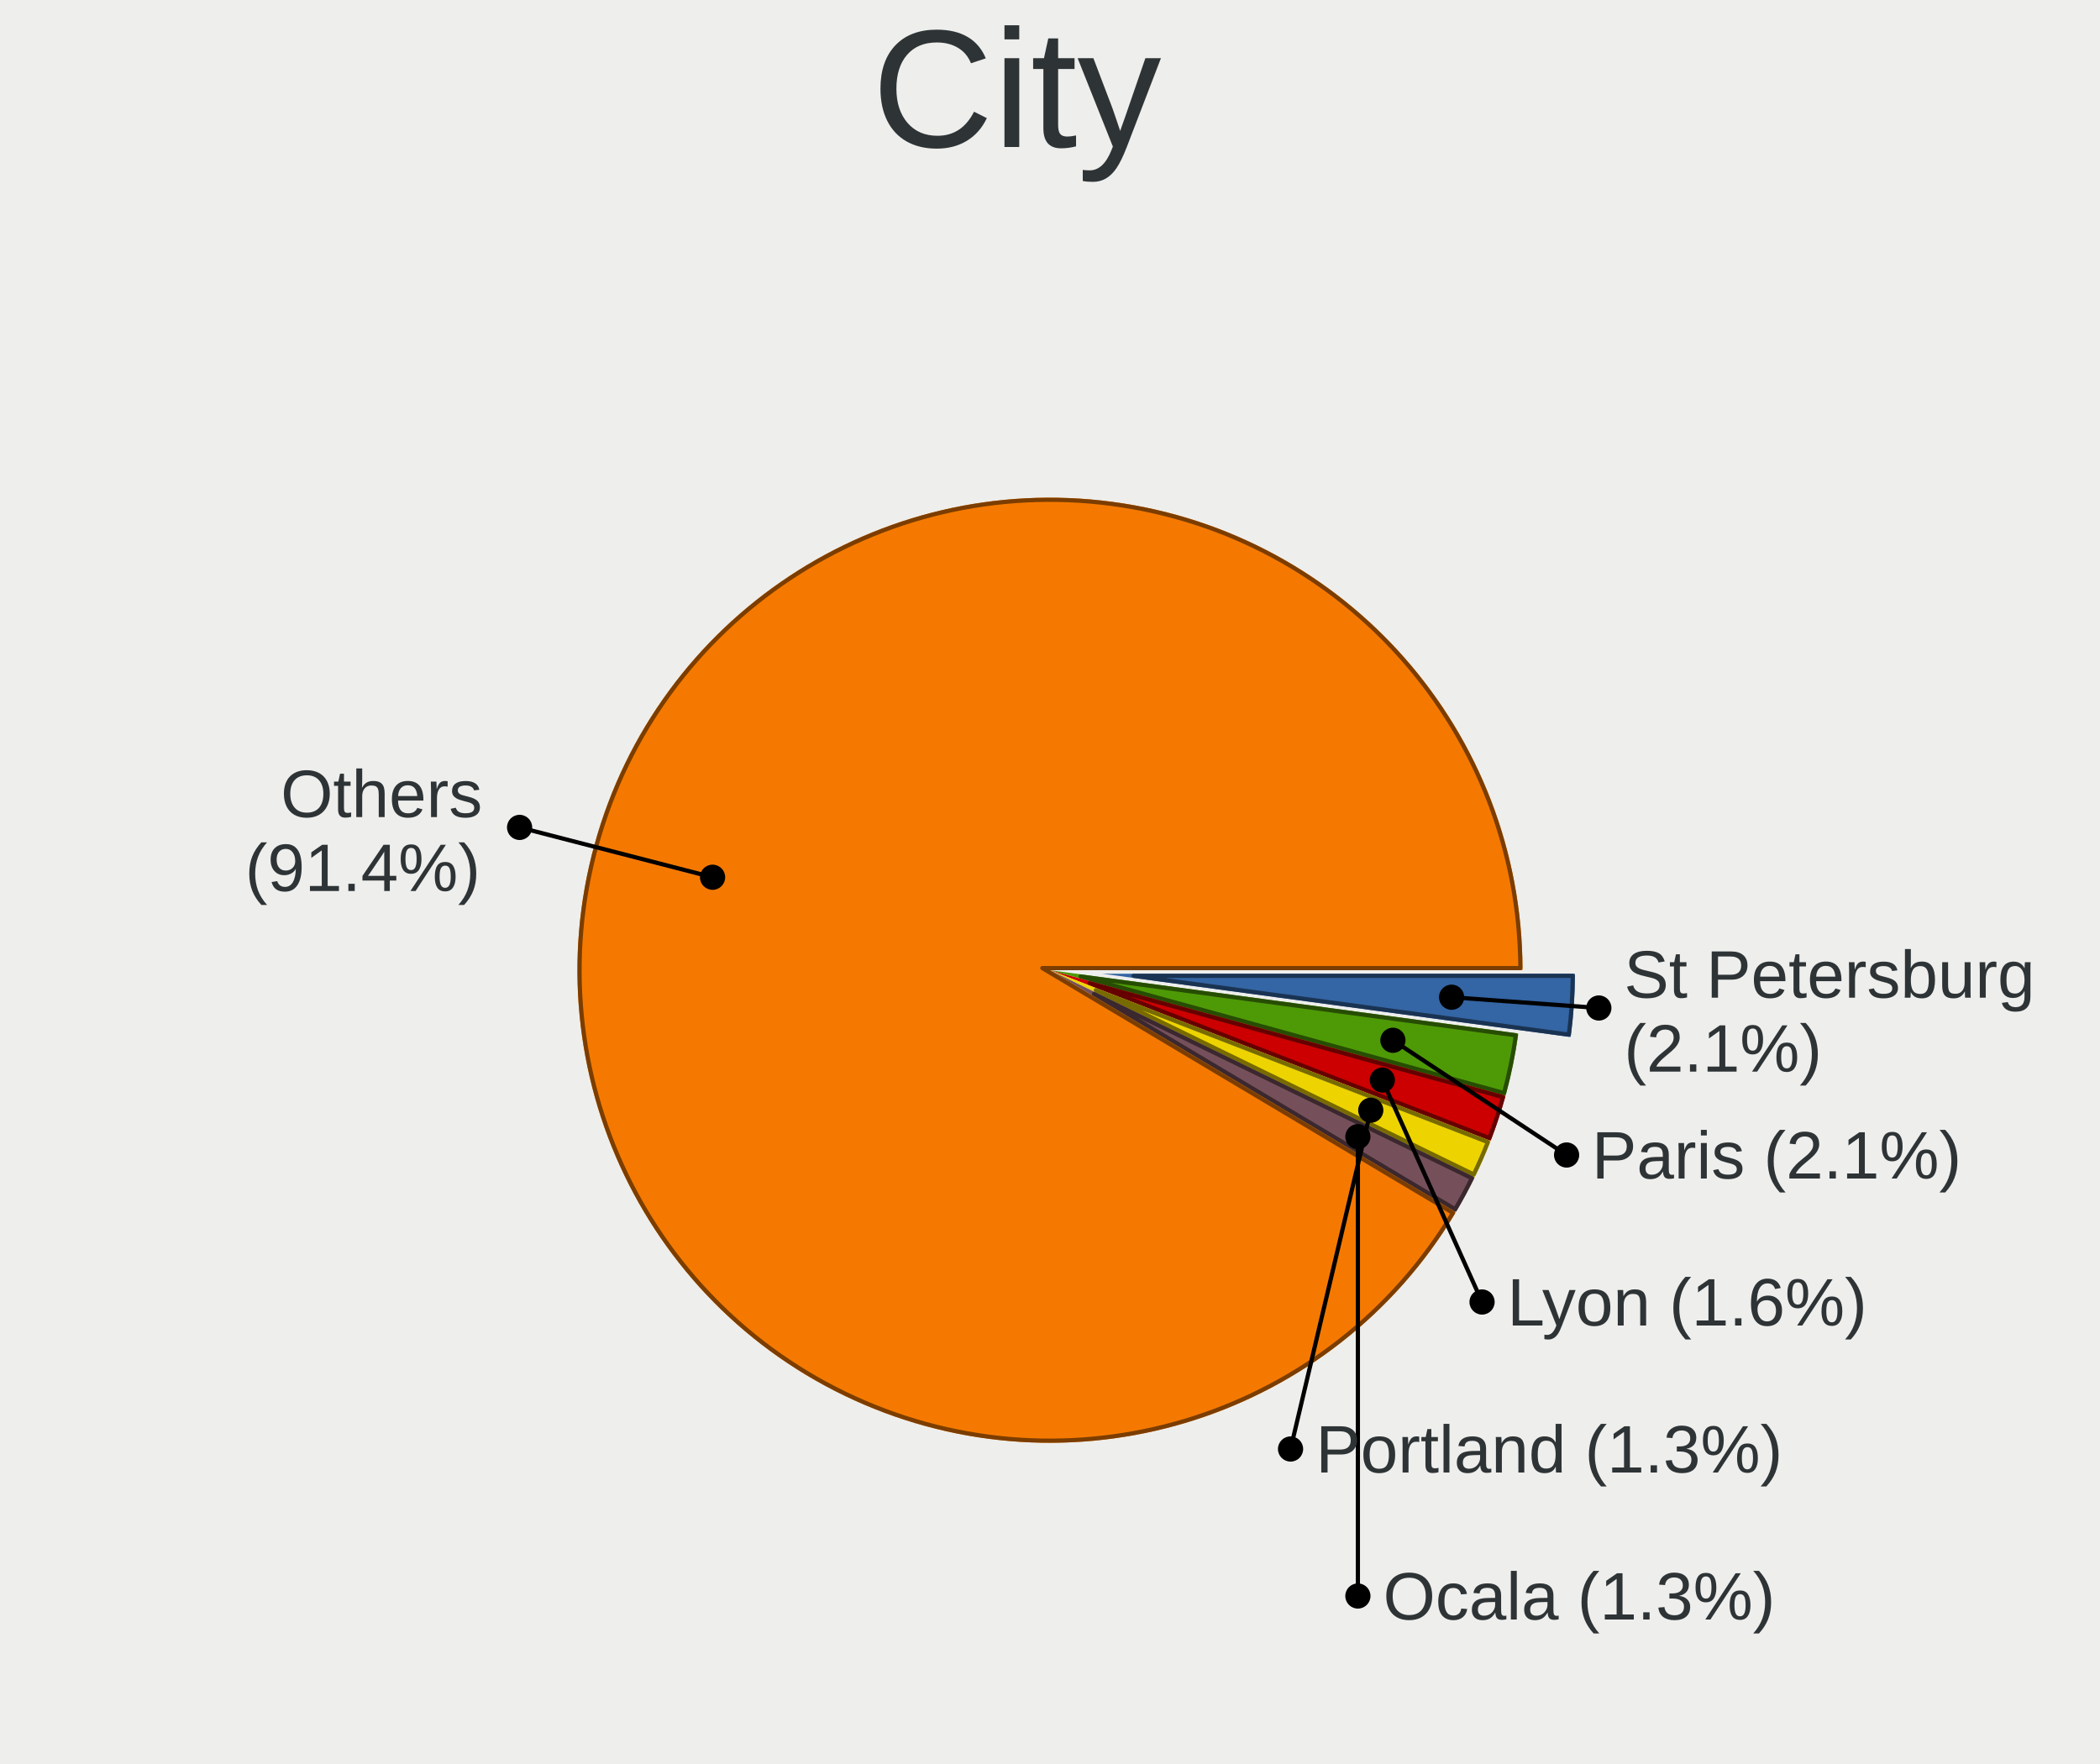
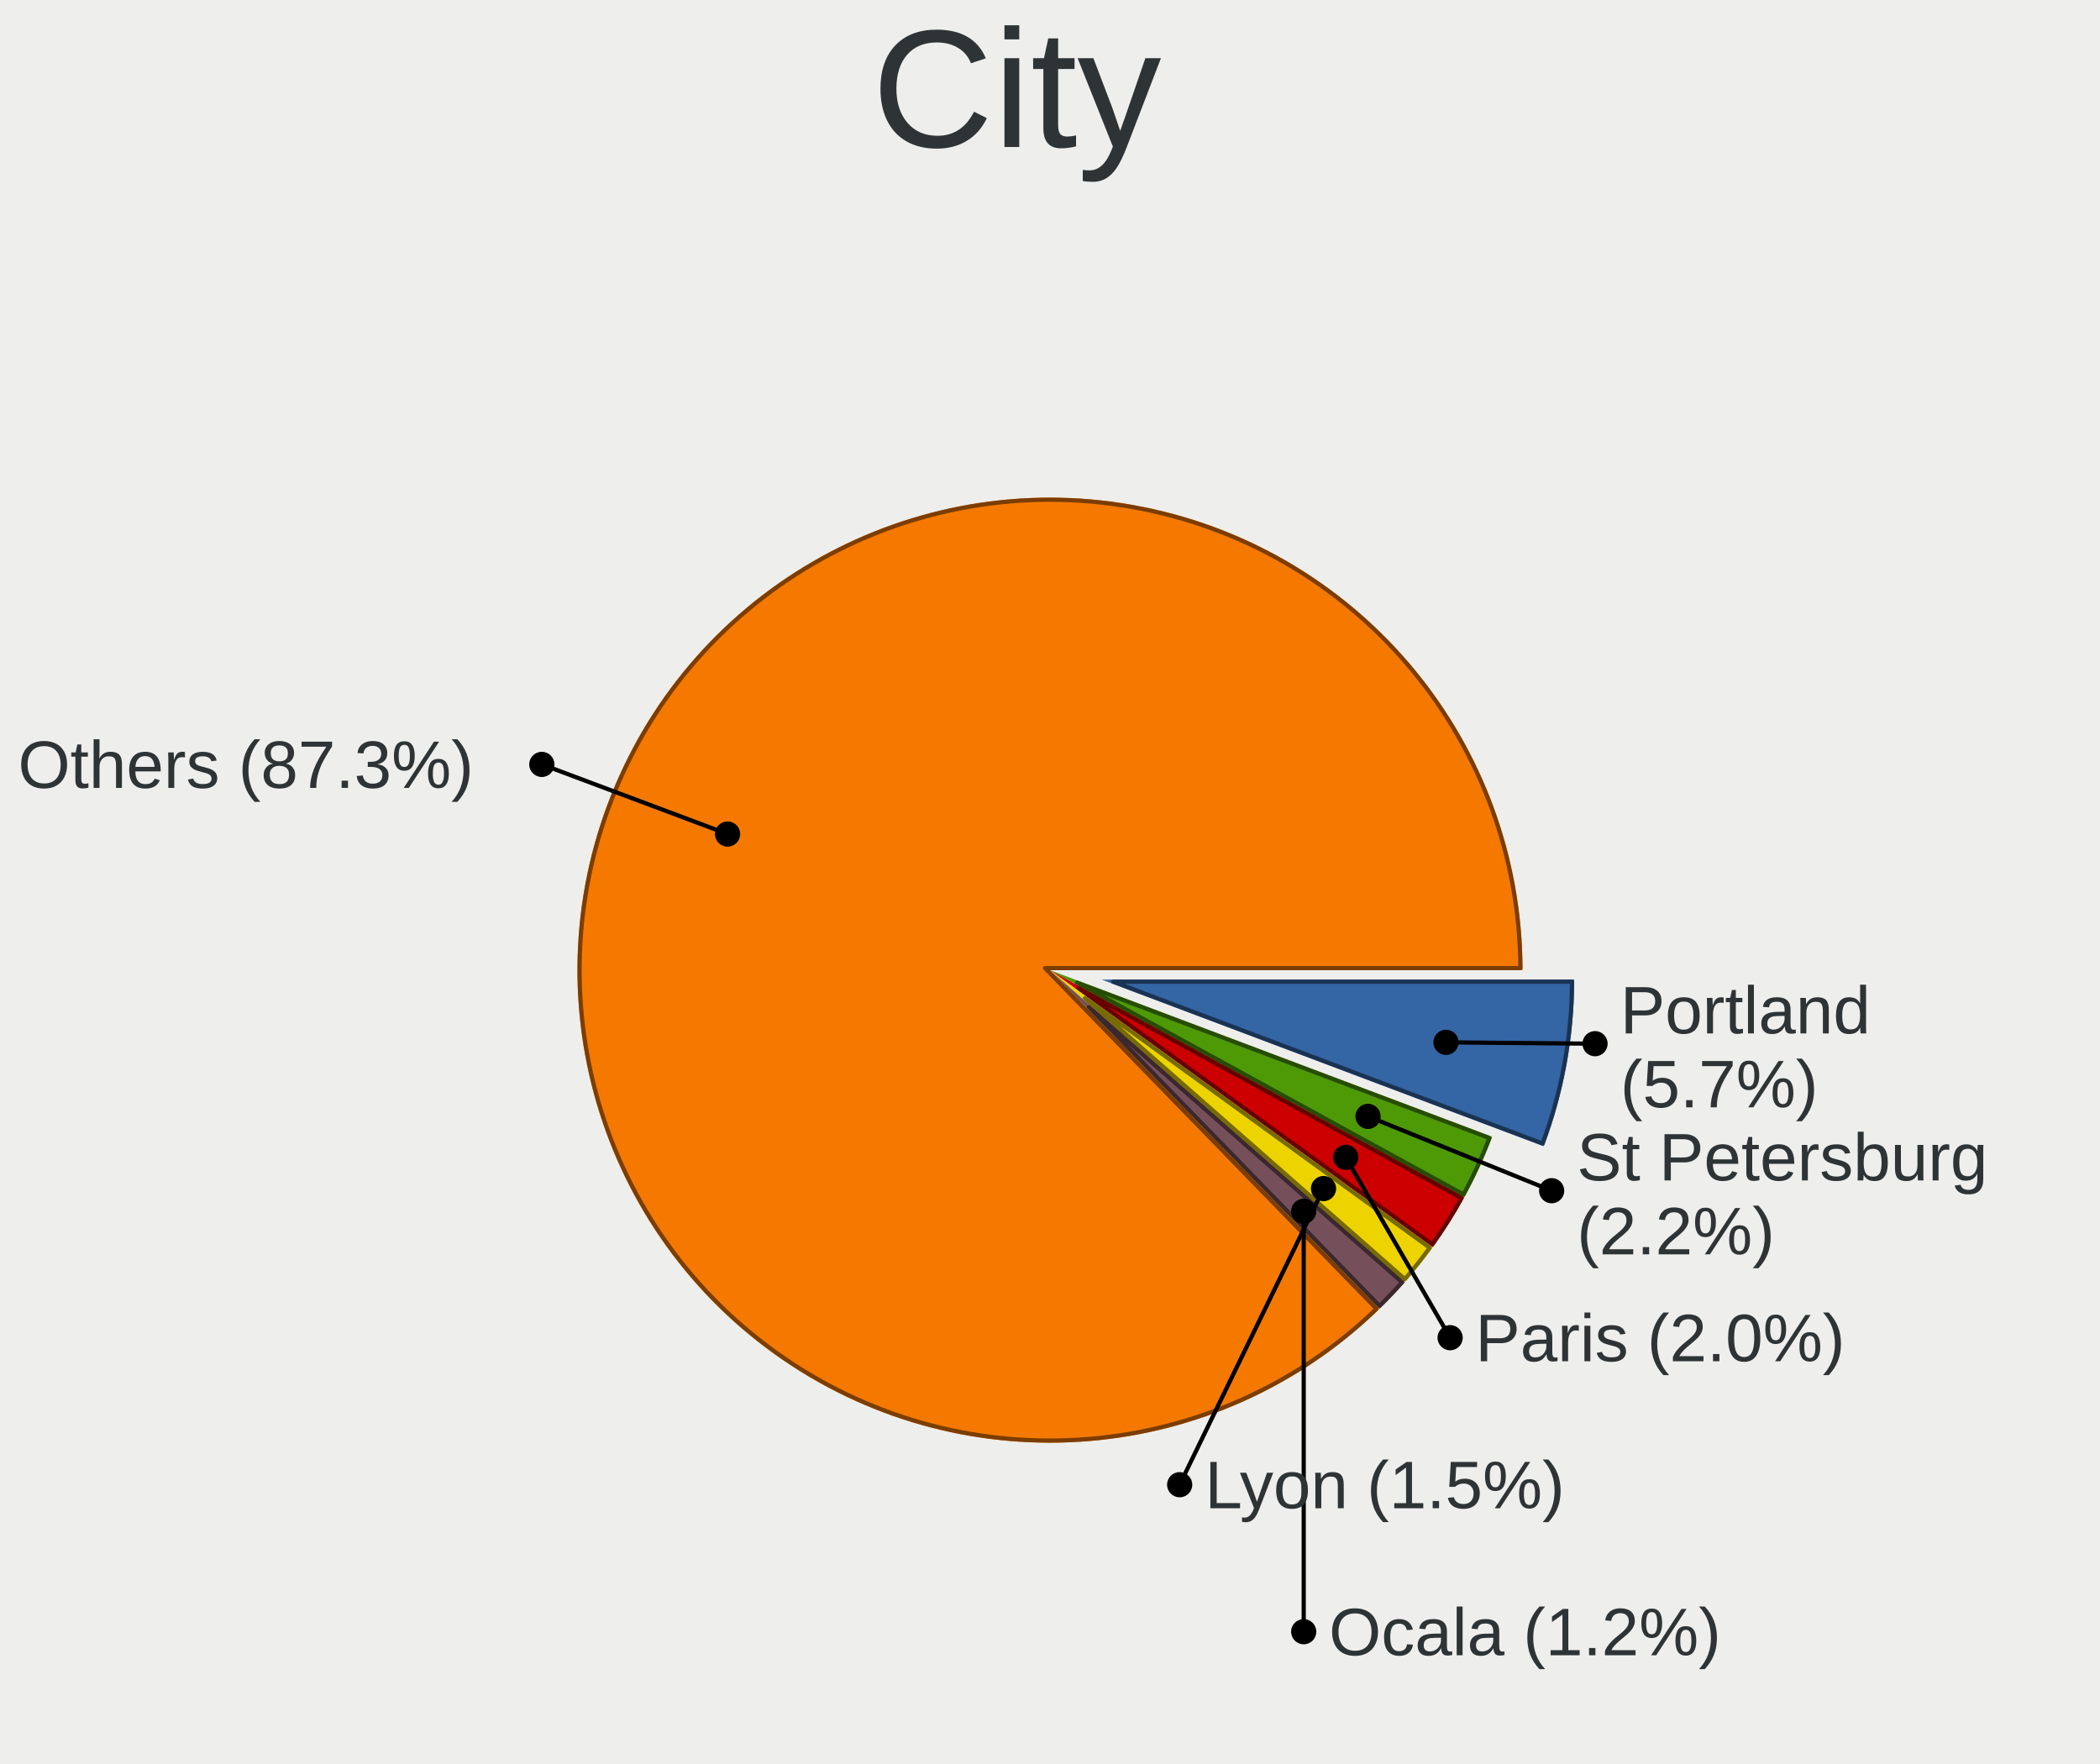
<svg xmlns="http://www.w3.org/2000/svg" width="500" height="420" version="1.0" id="ezcGraph">
  <defs />
  <g id="ezcGraphChart" color-rendering="optimizeQuality" shape-rendering="geometricPrecision" text-rendering="optimizeLegibility">
    <path d=" M 0,420 L 0,0 L 500,0 L 500,420 L 0,420 z " style="fill: #eeeeec; fill-opacity: 1.00; stroke: none;" id="ezcGraphPolygon_1" />
    <path d=" M 0,42 L 0,0 L 500,0 L 500,42 L 0,42 z " style="fill: #000000; fill-opacity: 0.00; stroke: none;" id="ezcGraphPolygon_2" />
-     <path d="M 262.47,231.84 L 374.97,231.84 A 112.50,112.50 0 0,1 373.96,246.91 z" style="fill: #3465a4; fill-opacity: 1.00; stroke: none;" id="ezcGraphCircleSector_4" />
-     <path d="M 269.90,232.34 L 374.47,232.34 A 112.00,112.00 0 0,1 373.53,246.35 z" style="fill: none; stroke: #1a3352; stroke-width: 1; stroke-opacity: 1.00; stroke-linecap: round; stroke-linejoin: round;" id="ezcGraphCircleSector_5" />
-     <path d="M 250.00,231.00 L 361.49,246.07 A 112.50,112.50 0 0,1 358.46,260.88 z" style="fill: #4e9a06; fill-opacity: 1.00; stroke: none;" id="ezcGraphCircleSector_6" />
-     <path d="M 257.30,232.49 L 360.92,246.50 A 112.00,112.00 0 0,1 358.11,260.26 z" style="fill: none; stroke: #274d03; stroke-width: 1; stroke-opacity: 1.00; stroke-linecap: round; stroke-linejoin: round;" id="ezcGraphCircleSector_7" />
-     <path d="M 250.00,231.00 L 358.46,260.88 A 112.50,112.50 0 0,1 354.90,271.64 z" style="fill: #cc0000; fill-opacity: 1.00; stroke: none;" id="ezcGraphCircleSector_8" />
-     <path d="M 259.42,234.11 L 357.85,261.23 A 112.00,112.00 0 0,1 354.62,270.99 z" style="fill: none; stroke: #660000; stroke-width: 1; stroke-opacity: 1.00; stroke-linecap: round; stroke-linejoin: round;" id="ezcGraphCircleSector_9" />
-     <path d="M 250.00,231.00 L 354.90,271.64 A 112.50,112.50 0 0,1 351.12,280.30 z" style="fill: #edd400; fill-opacity: 1.00; stroke: none;" id="ezcGraphCircleSector_10" />
-     <path d="M 260.91,235.76 L 354.26,271.93 A 112.00,112.00 0 0,1 350.89,279.63 z" style="fill: none; stroke: #776a00; stroke-width: 1; stroke-opacity: 1.00; stroke-linecap: round; stroke-linejoin: round;" id="ezcGraphCircleSector_11" />
-     <path d="M 250.00,231.00 L 351.12,280.30 A 112.50,112.50 0 0,1 346.63,288.61 z" style="fill: #75505b; fill-opacity: 1.00; stroke: none;" id="ezcGraphCircleSector_12" />
-     <path d="M 260.48,236.66 L 350.45,280.53 A 112.00,112.00 0 0,1 346.46,287.92 z" style="fill: none; stroke: #3b282e; stroke-width: 1; stroke-opacity: 1.00; stroke-linecap: round; stroke-linejoin: round;" id="ezcGraphCircleSector_13" />
-     <path d="M 250.00,231.00 L 346.63,288.61 A 112.50,112.50 0 1,1 362.50,231.00 z" style="fill: #f57900; fill-opacity: 1.00; stroke: none;" id="ezcGraphCircleSector_14" />
-     <path d="M 248.18,230.50 L 345.95,288.78 A 112.00,112.00 0 1,1 362.00,230.50 z" style="fill: none; stroke: #7b3d00; stroke-width: 1; stroke-opacity: 1.00; stroke-linecap: round; stroke-linejoin: round;" id="ezcGraphCircleSector_15" />
-     <path d=" M 169.659,208.869 L 123.713,197" style="fill: none; stroke: #000000; stroke-width: 1; stroke-opacity: 1.00; stroke-linecap: round; stroke-linejoin: round;" id="ezcGraphLine_16" />
-     <ellipse cx="169.659" cy="208.869" rx="3" ry="3" style="fill: #000000; fill-opacity: 1.00; stroke: none;" id="ezcGraphCircle_17" />
-     <ellipse cx="123.713" cy="197" rx="3" ry="3" style="fill: #000000; fill-opacity: 1.00; stroke: none;" id="ezcGraphCircle_18" />
-     <path d=" M 345.617,237.435 L 380.676,240" style="fill: none; stroke: #000000; stroke-width: 1; stroke-opacity: 1.00; stroke-linecap: round; stroke-linejoin: round;" id="ezcGraphLine_20" />
-     <ellipse cx="345.617" cy="237.435" rx="3" ry="3" style="fill: #000000; fill-opacity: 1.00; stroke: none;" id="ezcGraphCircle_21" />
-     <ellipse cx="380.676" cy="240" rx="3" ry="3" style="fill: #000000; fill-opacity: 1.00; stroke: none;" id="ezcGraphCircle_22" />
-     <path d=" M 331.646,247.686 L 373,275" style="fill: none; stroke: #000000; stroke-width: 1; stroke-opacity: 1.00; stroke-linecap: round; stroke-linejoin: round;" id="ezcGraphLine_24" />
-     <ellipse cx="331.646" cy="247.686" rx="3" ry="3" style="fill: #000000; fill-opacity: 1.00; stroke: none;" id="ezcGraphCircle_25" />
-     <ellipse cx="373" cy="275" rx="3" ry="3" style="fill: #000000; fill-opacity: 1.00; stroke: none;" id="ezcGraphCircle_26" />
-     <path d=" M 329.124,257.151 L 352.871,310" style="fill: none; stroke: #000000; stroke-width: 1; stroke-opacity: 1.00; stroke-linecap: round; stroke-linejoin: round;" id="ezcGraphLine_28" />
-     <ellipse cx="329.124" cy="257.151" rx="3" ry="3" style="fill: #000000; fill-opacity: 1.00; stroke: none;" id="ezcGraphCircle_29" />
-     <ellipse cx="352.871" cy="310" rx="3" ry="3" style="fill: #000000; fill-opacity: 1.00; stroke: none;" id="ezcGraphCircle_30" />
-     <path d=" M 326.373,264.34 L 307.274,345" style="fill: none; stroke: #000000; stroke-width: 1; stroke-opacity: 1.00; stroke-linecap: round; stroke-linejoin: round;" id="ezcGraphLine_32" />
-     <ellipse cx="326.373" cy="264.34" rx="3" ry="3" style="fill: #000000; fill-opacity: 1.00; stroke: none;" id="ezcGraphCircle_33" />
-     <ellipse cx="307.274" cy="345" rx="3" ry="3" style="fill: #000000; fill-opacity: 1.00; stroke: none;" id="ezcGraphCircle_34" />
-     <path d=" M 323.307,270.63 L 323.307,380" style="fill: none; stroke: #000000; stroke-width: 1; stroke-opacity: 1.00; stroke-linecap: round; stroke-linejoin: round;" id="ezcGraphLine_36" />
-     <ellipse cx="323.307" cy="270.63" rx="3" ry="3" style="fill: #000000; fill-opacity: 1.00; stroke: none;" id="ezcGraphCircle_37" />
-     <ellipse cx="323.307" cy="380" rx="3" ry="3" style="fill: #000000; fill-opacity: 1.00; stroke: none;" id="ezcGraphCircle_38" />
+     <path d="M 262.30,233.24 L 374.80,233.24 A 112.50,112.50 0 0,1 367.57,272.91 z" style="fill: #3465a4; fill-opacity: 1.00; stroke: none;" id="ezcGraphCircleSector_4" />
+     <path d="M 265.04,233.74 L 374.30,233.74 A 112.00,112.00 0 0,1 367.28,272.27 z" style="fill: none; stroke: #1a3352; stroke-width: 1; stroke-opacity: 1.00; stroke-linecap: round; stroke-linejoin: round;" id="ezcGraphCircleSector_5" />
+     <path d="M 250.00,231.00 L 355.27,270.67 A 112.50,112.50 0 0,1 348.65,285.07 z" style="fill: #4e9a06; fill-opacity: 1.00; stroke: none;" id="ezcGraphCircleSector_6" />
+     <path d="M 256.45,233.96 L 354.63,270.96 A 112.00,112.00 0 0,1 348.45,284.39 z" style="fill: none; stroke: #274d03; stroke-width: 1; stroke-opacity: 1.00; stroke-linecap: round; stroke-linejoin: round;" id="ezcGraphCircleSector_7" />
+     <path d="M 250.00,231.00 L 348.65,285.07 A 112.50,112.50 0 0,1 341.12,296.98 z" style="fill: #cc0000; fill-opacity: 1.00; stroke: none;" id="ezcGraphCircleSector_8" />
+     <path d="M 256.75,235.27 L 347.97,285.27 A 112.00,112.00 0 0,1 341.01,296.28 z" style="fill: none; stroke: #660000; stroke-width: 1; stroke-opacity: 1.00; stroke-linecap: round; stroke-linejoin: round;" id="ezcGraphCircleSector_9" />
+     <path d="M 250.00,231.00 L 341.12,296.98 A 112.50,112.50 0 0,1 334.52,305.25 z" style="fill: #edd400; fill-opacity: 1.00; stroke: none;" id="ezcGraphCircleSector_10" />
+     <path d="M 258.32,237.64 L 340.42,297.09 A 112.00,112.00 0 0,1 334.48,304.54 z" style="fill: none; stroke: #776a00; stroke-width: 1; stroke-opacity: 1.00; stroke-linecap: round; stroke-linejoin: round;" id="ezcGraphCircleSector_11" />
+     <path d="M 250.00,231.00 L 334.52,305.25 A 112.50,112.50 0 0,1 328.45,311.63 z" style="fill: #75505b; fill-opacity: 1.00; stroke: none;" id="ezcGraphCircleSector_12" />
+     <path d="M 259.25,239.80 L 333.82,305.29 A 112.00,112.00 0 0,1 328.46,310.93 z" style="fill: none; stroke: #3b282e; stroke-width: 1; stroke-opacity: 1.00; stroke-linecap: round; stroke-linejoin: round;" id="ezcGraphCircleSector_13" />
+     <path d="M 250.00,231.00 L 328.45,311.63 A 112.50,112.50 0 1,1 362.50,231.00 z" style="fill: #f57900; fill-opacity: 1.00; stroke: none;" id="ezcGraphCircleSector_14" />
+     <path d="M 248.82,230.50 L 327.74,311.62 A 112.00,112.00 0 1,1 362.00,230.50 z" style="fill: none; stroke: #7b3d00; stroke-width: 1; stroke-opacity: 1.00; stroke-linecap: round; stroke-linejoin: round;" id="ezcGraphCircleSector_15" />
+     <path d=" M 173.231,198.583 L 129.004,182" style="fill: none; stroke: #000000; stroke-width: 1; stroke-opacity: 1.00; stroke-linecap: round; stroke-linejoin: round;" id="ezcGraphLine_16" />
+     <ellipse cx="173.231" cy="198.583" rx="3" ry="3" style="fill: #000000; fill-opacity: 1.00; stroke: none;" id="ezcGraphCircle_17" />
+     <ellipse cx="129.004" cy="182" rx="3" ry="3" style="fill: #000000; fill-opacity: 1.00; stroke: none;" id="ezcGraphCircle_18" />
+     <path d=" M 344.282,248.175 L 379.769,248.5" style="fill: none; stroke: #000000; stroke-width: 1; stroke-opacity: 1.00; stroke-linecap: round; stroke-linejoin: round;" id="ezcGraphLine_20" />
+     <ellipse cx="344.282" cy="248.175" rx="3" ry="3" style="fill: #000000; fill-opacity: 1.00; stroke: none;" id="ezcGraphCircle_21" />
+     <ellipse cx="379.769" cy="248.5" rx="3" ry="3" style="fill: #000000; fill-opacity: 1.00; stroke: none;" id="ezcGraphCircle_22" />
+     <path d=" M 325.716,265.807 L 369.44,283.5" style="fill: none; stroke: #000000; stroke-width: 1; stroke-opacity: 1.00; stroke-linecap: round; stroke-linejoin: round;" id="ezcGraphLine_24" />
+     <ellipse cx="325.716" cy="265.807" rx="3" ry="3" style="fill: #000000; fill-opacity: 1.00; stroke: none;" id="ezcGraphCircle_25" />
+     <ellipse cx="369.44" cy="283.5" rx="3" ry="3" style="fill: #000000; fill-opacity: 1.00; stroke: none;" id="ezcGraphCircle_26" />
+     <path d=" M 320.424,275.553 L 345.268,318.5" style="fill: none; stroke: #000000; stroke-width: 1; stroke-opacity: 1.00; stroke-linecap: round; stroke-linejoin: round;" id="ezcGraphLine_28" />
+     <ellipse cx="320.424" cy="275.553" rx="3" ry="3" style="fill: #000000; fill-opacity: 1.00; stroke: none;" id="ezcGraphCircle_29" />
+     <ellipse cx="345.268" cy="318.5" rx="3" ry="3" style="fill: #000000; fill-opacity: 1.00; stroke: none;" id="ezcGraphCircle_30" />
+     <path d=" M 315.123,282.994 L 280.875,353.5" style="fill: none; stroke: #000000; stroke-width: 1; stroke-opacity: 1.00; stroke-linecap: round; stroke-linejoin: round;" id="ezcGraphLine_32" />
+     <ellipse cx="315.123" cy="282.994" rx="3" ry="3" style="fill: #000000; fill-opacity: 1.00; stroke: none;" id="ezcGraphCircle_33" />
+     <ellipse cx="280.875" cy="353.5" rx="3" ry="3" style="fill: #000000; fill-opacity: 1.00; stroke: none;" id="ezcGraphCircle_34" />
+     <path d=" M 310.407,288.406 L 310.407,388.5" style="fill: none; stroke: #000000; stroke-width: 1; stroke-opacity: 1.00; stroke-linecap: round; stroke-linejoin: round;" id="ezcGraphLine_36" />
+     <ellipse cx="310.407" cy="288.406" rx="3" ry="3" style="fill: #000000; fill-opacity: 1.00; stroke: none;" id="ezcGraphCircle_37" />
+     <ellipse cx="310.407" cy="388.5" rx="3" ry="3" style="fill: #000000; fill-opacity: 1.00; stroke: none;" id="ezcGraphCircle_38" />
    <g id="ezcGraphTextBox_3">
      <path d=" M 207.1,42 L 207.1,0.5 L 293.4,0.5 L 293.4,42 L 207.1,42 z " style="fill: #ffffff; fill-opacity: 0.00; stroke: none;" id="ezcGraphPolygon_40" />
      <text id="ezcGraphTextBox_3_text" x="207.6" text-length="84.8px" y="35" style="font-size: 40px; font-family: 'Arial'; fill: #2e3436; fill-opacity: 1.00; stroke: none;">City</text>
    </g>
    <g id="ezcGraphTextBox_19">
-       <path d=" M 57.853,214.05 L 57.853,180.45 L 118.713,180.45 L 118.713,214.05 L 57.853,214.05 z " style="fill: #ffffff; fill-opacity: 0.00; stroke: none;" id="ezcGraphPolygon_41" />
-       <text id="ezcGraphTextBox_19_text" x="66.833" text-length="50.88px" y="194.55" style="font-size: 16px; font-family: 'Arial'; fill: #2e3436; fill-opacity: 1.00; stroke: none;">Others</text>
-       <text id="ezcGraphTextBox_19_text" x="58.353" text-length="59.36px" y="212.15" style="font-size: 16px; font-family: 'Arial'; fill: #2e3436; fill-opacity: 1.00; stroke: none;">(91.4%)</text>
+       <path d=" M 3.784,191 L 3.784,173.5 L 124.004,173.5 L 124.004,191 L 3.784,191 z " style="fill: #ffffff; fill-opacity: 0.00; stroke: none;" id="ezcGraphPolygon_41" />
+       <text id="ezcGraphTextBox_19_text" x="4.284" text-length="118.72px" y="187.6" style="font-size: 16px; font-family: 'Arial'; fill: #2e3436; fill-opacity: 1.00; stroke: none;">Others (87.3%)</text>
    </g>
    <g id="ezcGraphTextBox_23">
-       <path d=" M 386.176,257.05 L 386.176,223.45 L 497.916,223.45 L 497.916,257.05 L 386.176,257.05 z " style="fill: #ffffff; fill-opacity: 0.00; stroke: none;" id="ezcGraphPolygon_42" />
-       <text id="ezcGraphTextBox_23_text" x="386.676" text-length="110.24px" y="237.55" style="font-size: 16px; font-family: 'Arial'; fill: #2e3436; fill-opacity: 1.00; stroke: none;">St Petersburg</text>
-       <text id="ezcGraphTextBox_23_text" x="386.676" text-length="50.88px" y="255.15" style="font-size: 16px; font-family: 'Arial'; fill: #2e3436; fill-opacity: 1.00; stroke: none;">(2.1%)</text>
+       <path d=" M 385.269,265.55 L 385.269,231.95 L 454.609,231.95 L 454.609,265.55 L 385.269,265.55 z " style="fill: #ffffff; fill-opacity: 0.00; stroke: none;" id="ezcGraphPolygon_42" />
+       <text id="ezcGraphTextBox_23_text" x="385.769" text-length="67.84px" y="246.05" style="font-size: 16px; font-family: 'Arial'; fill: #2e3436; fill-opacity: 1.00; stroke: none;">Portland</text>
+       <text id="ezcGraphTextBox_23_text" x="385.769" text-length="50.88px" y="263.65" style="font-size: 16px; font-family: 'Arial'; fill: #2e3436; fill-opacity: 1.00; stroke: none;">(5.7%)</text>
    </g>
    <g id="ezcGraphTextBox_27">
-       <path d=" M 378.5,284 L 378.5,266.5 L 481.76,266.5 L 481.76,284 L 378.5,284 z " style="fill: #ffffff; fill-opacity: 0.00; stroke: none;" id="ezcGraphPolygon_43" />
-       <text id="ezcGraphTextBox_27_text" x="379" text-length="101.76px" y="280.6" style="font-size: 16px; font-family: 'Arial'; fill: #2e3436; fill-opacity: 1.00; stroke: none;">Paris (2.1%)</text>
+       <path d=" M 374.94,300.55 L 374.94,266.95 L 486.68,266.95 L 486.68,300.55 L 374.94,300.55 z " style="fill: #ffffff; fill-opacity: 0.00; stroke: none;" id="ezcGraphPolygon_43" />
+       <text id="ezcGraphTextBox_27_text" x="375.44" text-length="110.24px" y="281.05" style="font-size: 16px; font-family: 'Arial'; fill: #2e3436; fill-opacity: 1.00; stroke: none;">St Petersburg</text>
+       <text id="ezcGraphTextBox_27_text" x="375.44" text-length="50.88px" y="298.65" style="font-size: 16px; font-family: 'Arial'; fill: #2e3436; fill-opacity: 1.00; stroke: none;">(2.2%)</text>
    </g>
    <g id="ezcGraphTextBox_31">
-       <path d=" M 358.371,319 L 358.371,301.5 L 453.151,301.5 L 453.151,319 L 358.371,319 z " style="fill: #ffffff; fill-opacity: 0.00; stroke: none;" id="ezcGraphPolygon_44" />
-       <text id="ezcGraphTextBox_31_text" x="358.871" text-length="93.28px" y="315.6" style="font-size: 16px; font-family: 'Arial'; fill: #2e3436; fill-opacity: 1.00; stroke: none;">Lyon (1.6%)</text>
+       <path d=" M 350.768,327.5 L 350.768,310 L 454.028,310 L 454.028,327.5 L 350.768,327.5 z " style="fill: #ffffff; fill-opacity: 0.00; stroke: none;" id="ezcGraphPolygon_44" />
+       <text id="ezcGraphTextBox_31_text" x="351.268" text-length="101.76px" y="324.1" style="font-size: 16px; font-family: 'Arial'; fill: #2e3436; fill-opacity: 1.00; stroke: none;">Paris (2.0%)</text>
    </g>
    <g id="ezcGraphTextBox_35">
-       <path d=" M 312.774,354 L 312.774,336.5 L 441.474,336.5 L 441.474,354 L 312.774,354 z " style="fill: #ffffff; fill-opacity: 0.00; stroke: none;" id="ezcGraphPolygon_45" />
-       <text id="ezcGraphTextBox_35_text" x="313.274" text-length="127.2px" y="350.6" style="font-size: 16px; font-family: 'Arial'; fill: #2e3436; fill-opacity: 1.00; stroke: none;">Portland (1.3%)</text>
+       <path d=" M 286.375,362.5 L 286.375,345 L 381.155,345 L 381.155,362.5 L 286.375,362.5 z " style="fill: #ffffff; fill-opacity: 0.00; stroke: none;" id="ezcGraphPolygon_45" />
+       <text id="ezcGraphTextBox_35_text" x="286.875" text-length="93.28px" y="359.1" style="font-size: 16px; font-family: 'Arial'; fill: #2e3436; fill-opacity: 1.00; stroke: none;">Lyon (1.5%)</text>
    </g>
    <g id="ezcGraphTextBox_39">
-       <path d=" M 328.807,389 L 328.807,371.5 L 432.067,371.5 L 432.067,389 L 328.807,389 z " style="fill: #ffffff; fill-opacity: 0.00; stroke: none;" id="ezcGraphPolygon_46" />
-       <text id="ezcGraphTextBox_39_text" x="329.307" text-length="101.76px" y="385.6" style="font-size: 16px; font-family: 'Arial'; fill: #2e3436; fill-opacity: 1.00; stroke: none;">Ocala (1.3%)</text>
+       <path d=" M 315.907,397.5 L 315.907,380 L 419.167,380 L 419.167,397.5 L 315.907,397.5 z " style="fill: #ffffff; fill-opacity: 0.00; stroke: none;" id="ezcGraphPolygon_46" />
+       <text id="ezcGraphTextBox_39_text" x="316.407" text-length="101.76px" y="394.1" style="font-size: 16px; font-family: 'Arial'; fill: #2e3436; fill-opacity: 1.00; stroke: none;">Ocala (1.2%)</text>
    </g>
  </g>
</svg>
